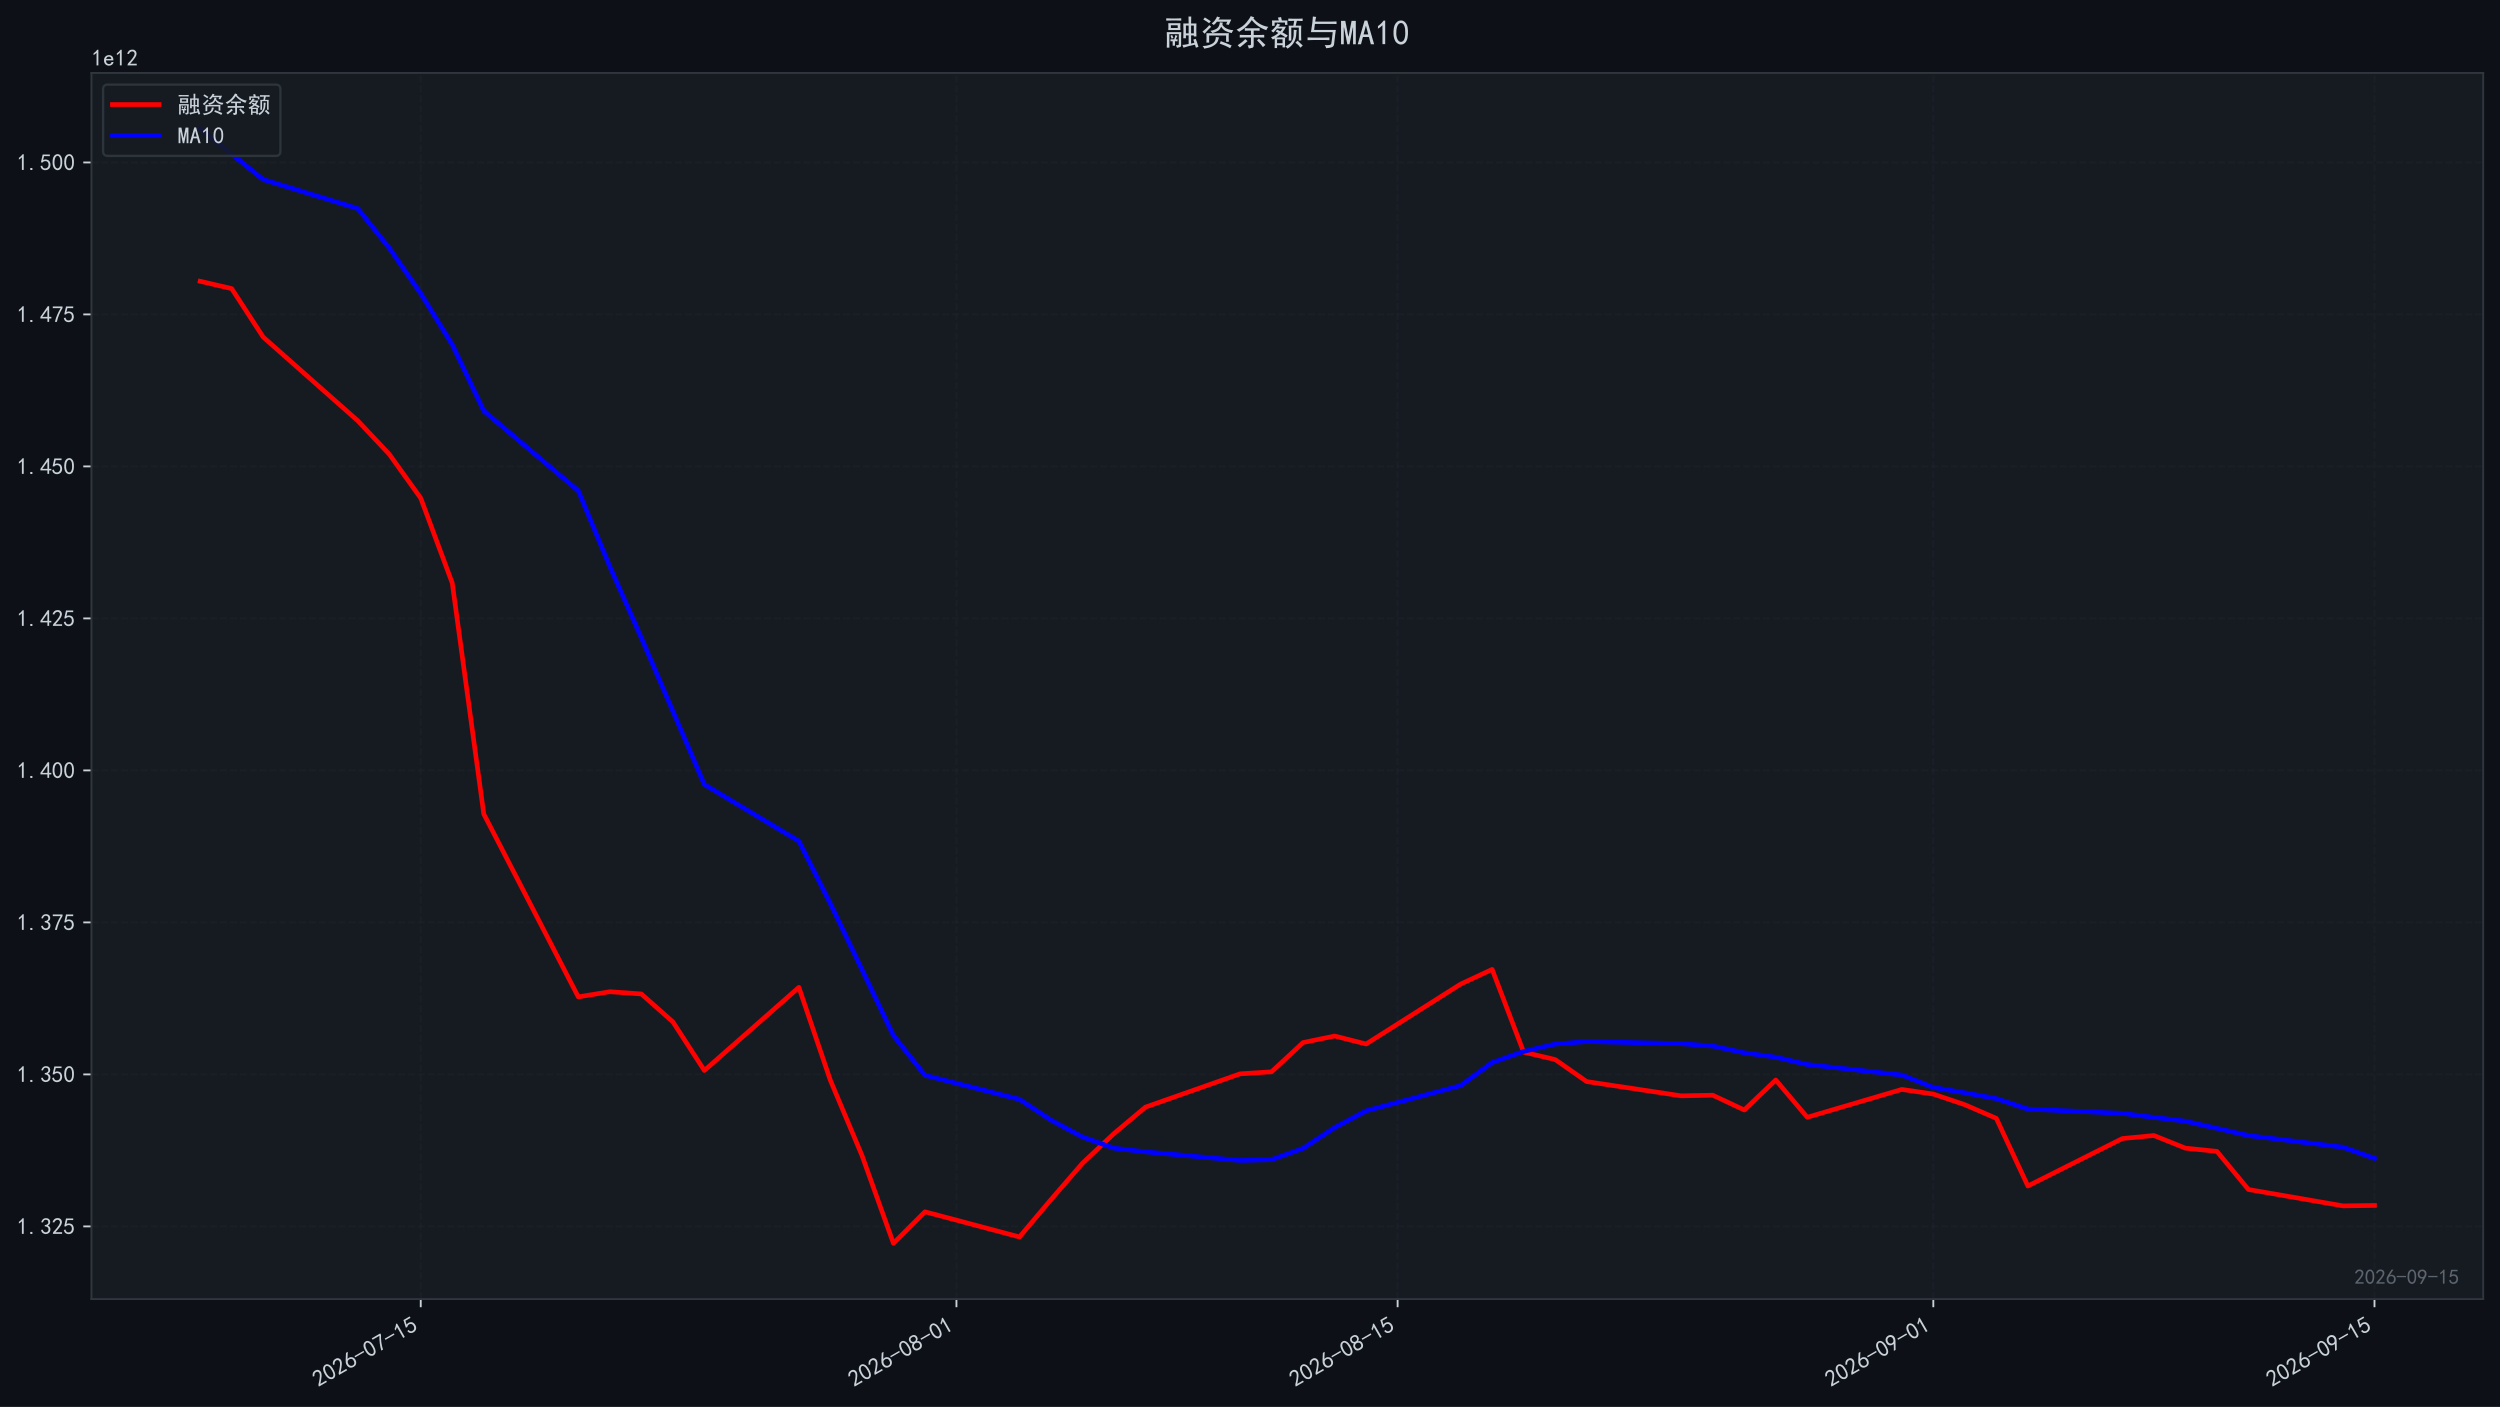
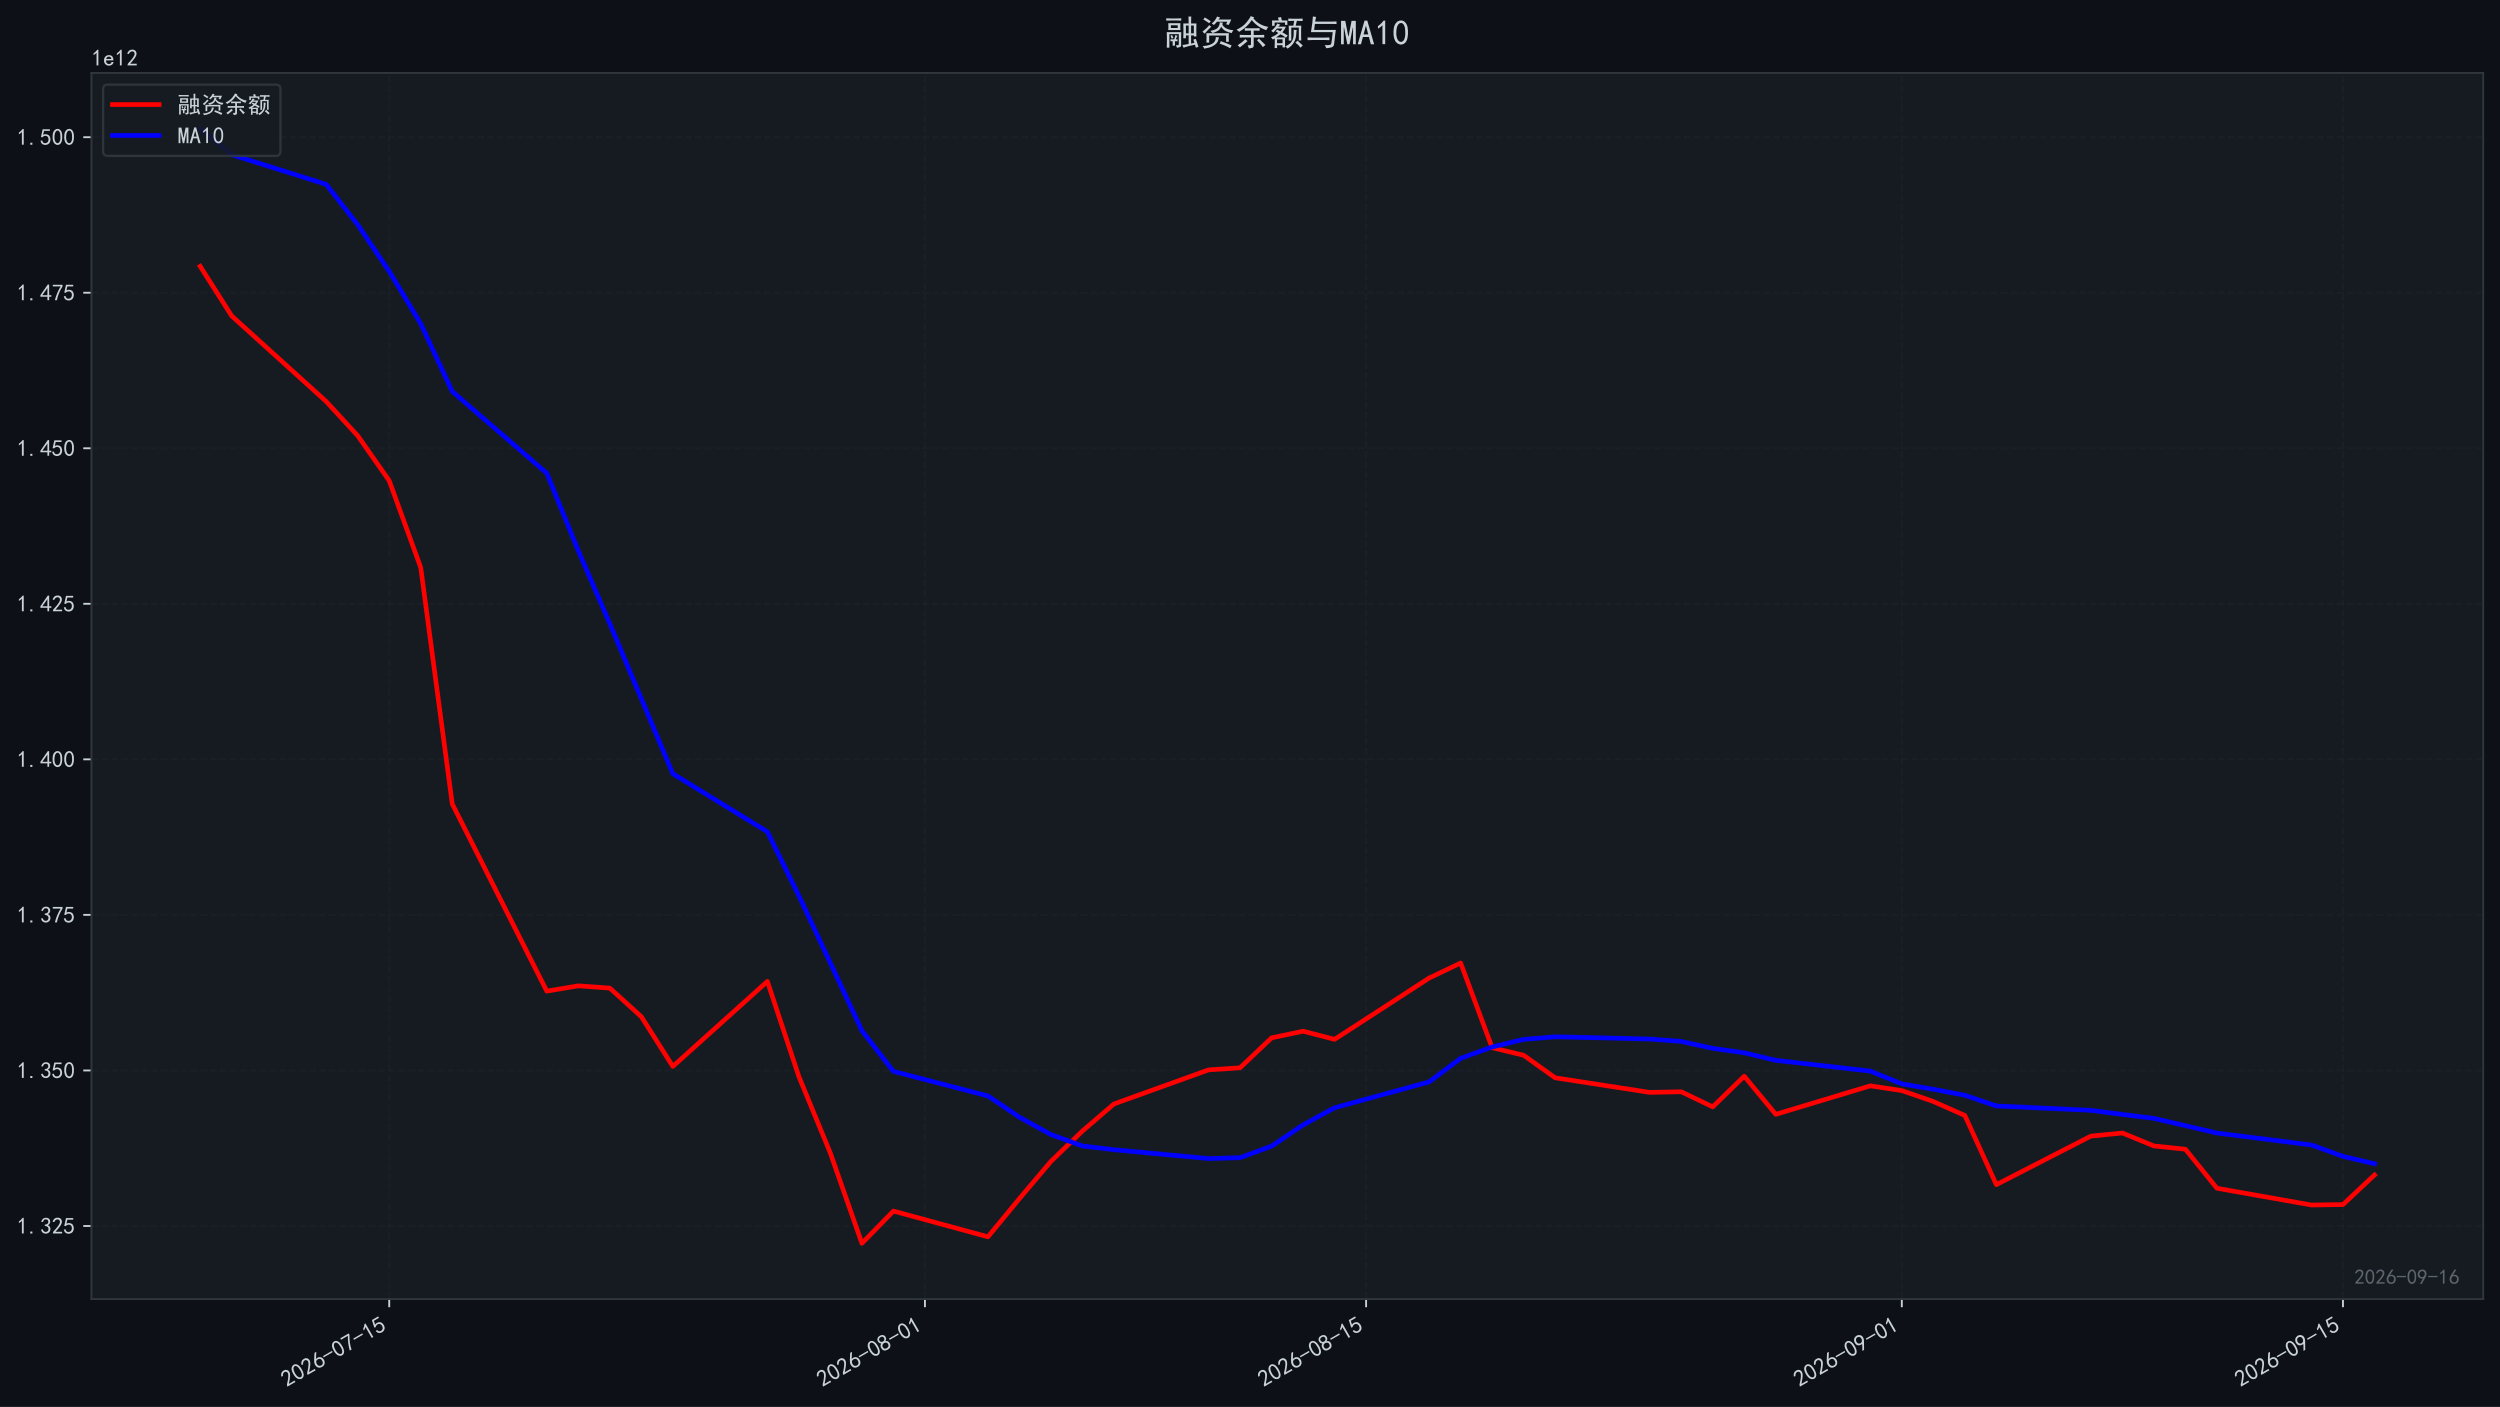
<svg xmlns="http://www.w3.org/2000/svg" xmlns:xlink="http://www.w3.org/1999/xlink" width="1071.68pt" height="603.107pt" viewBox="0 0 1071.68 603.107" version="1.1">
  <defs>
    <style type="text/css">*{stroke-linejoin: round; stroke-linecap: butt}</style>
  </defs>
  <g id="figure_1">
    <g id="patch_1">
      <path d="M 0 603.107  L 1071.68 603.107  L 1071.68 0  L 0 0  z " style="fill: #0d1117" />
    </g>
    <g id="axes_1">
      <g id="patch_2">
        <path d="M 39.2 556.87  L 1064.48 556.87  L 1064.48 31.27  L 39.2 31.27  z " style="fill: #161b22" />
      </g>
      <g id="matplotlib.axis_1">
        <g id="xtick_1">
          <g id="line2d_1">
-             <path d="M 180.362 556.87  L 180.362 31.27  " clip-path="url(#p874758b192)" style="fill: none; stroke-dasharray: 2.96,1.28; stroke-dashoffset: 0; stroke: #21262d; stroke-opacity: 0.4; stroke-width: 0.8" />
+             <path d="M 166.853 556.87  L 166.853 31.27  " clip-path="url(#p485abdfd7e)" style="fill: none; stroke-dasharray: 2.96,1.28; stroke-dashoffset: 0; stroke: #21262d; stroke-opacity: 0.4; stroke-width: 0.8" />
          </g>
          <g id="line2d_2">
            <defs>
-               <path id="m883f51d484" d="M 0 0  L 0 3.5  " style="stroke: #c9d1d9; stroke-width: 0.8" />
+               <path id="mac57d70d6b" d="M 0 0  L 0 3.5  " style="stroke: #c9d1d9; stroke-width: 0.8" />
            </defs>
            <g>
-               <use xlink:href="#m883f51d484" x="180.362" y="556.87" style="fill: #c9d1d9; stroke: #c9d1d9; stroke-width: 0.8" />
+               <use xlink:href="#mac57d70d6b" x="166.853" y="556.87" style="fill: #c9d1d9; stroke: #c9d1d9; stroke-width: 0.8" />
            </g>
          </g>
          <g id="text_1">
-             <g style="fill: #c9d1d9" transform="translate(136.4355 594.8242) rotate(-30) scale(0.1 -0.1)">
+             <g style="fill: #c9d1d9" transform="translate(122.9272 594.8242) rotate(-30) scale(0.1 -0.1)">
              <defs>
                <path id="SimHei-32" d="M 300 250  Q 325 625 650 925  Q 975 1225 1475 1862  Q 1975 2500 2125 2850  Q 2275 3200 2237 3450  Q 2200 3700 2000 3862  Q 1800 4025 1537 4000  Q 1275 3975 1037 3800  Q 800 3625 675 3275  L 200 3350  Q 400 3925 712 4187  Q 1025 4450 1450 4475  Q 1700 4500 1900 4462  Q 2100 4425 2312 4287  Q 2525 4150 2662 3875  Q 2800 3600 2762 3212  Q 2725 2825 2375 2287  Q 2025 1750 1025 600  L 2825 600  L 2825 150  L 300 150  L 300 250  z " transform="scale(0.015625)" />
                <path id="SimHei-30" d="M 225 2537  Q 250 3200 412 3587  Q 575 3975 875 4225  Q 1175 4475 1612 4475  Q 2050 4475 2375 4112  Q 2700 3750 2800 3200  Q 2900 2650 2862 1937  Q 2825 1225 2612 775  Q 2400 325 1975 150  Q 1550 -25 1125 187  Q 700 400 525 750  Q 350 1100 275 1487  Q 200 1875 225 2537  z M 750 2687  Q 675 2000 800 1462  Q 925 925 1212 700  Q 1500 475 1800 612  Q 2100 750 2237 1162  Q 2375 1575 2375 2062  Q 2375 2550 2337 2950  Q 2300 3350 2112 3675  Q 1925 4000 1612 4012  Q 1300 4025 1062 3700  Q 825 3375 750 2687  z " transform="scale(0.015625)" />
                <path id="SimHei-36" d="M 250 1612  Q 275 1975 387 2225  Q 500 2475 725 2850  L 1750 4450  L 2325 4450  L 1275 2800  Q 1950 2975 2350 2750  Q 2750 2525 2887 2237  Q 3025 1950 3037 1612  Q 3050 1275 2937 950  Q 2825 625 2537 362  Q 2250 100 1737 75  Q 1225 50 862 262  Q 500 475 362 862  Q 225 1250 250 1612  z M 1025 787  Q 1250 550 1625 525  Q 2000 500 2250 775  Q 2500 1050 2500 1575  Q 2500 2100 2187 2300  Q 1875 2500 1487 2450  Q 1100 2400 925 2075  Q 750 1750 775 1387  Q 800 1025 1025 787  z " transform="scale(0.015625)" />
                <path id="SimHei-2d" d="M 2975 2125  L 125 2125  L 125 2525  L 2975 2525  L 2975 2125  z " transform="scale(0.015625)" />
                <path id="SimHei-37" d="M 850 150  Q 1300 2050 2425 3925  L 275 3925  L 275 4375  L 2950 4375  L 2950 3950  Q 1775 2050 1400 150  L 850 150  z " transform="scale(0.015625)" />
                <path id="SimHei-31" d="M 1400 3600  Q 1075 3275 575 2975  L 575 3450  Q 1200 3875 1600 4450  L 1900 4450  L 1900 150  L 1400 150  L 1400 3600  z " transform="scale(0.015625)" />
                <path id="SimHei-35" d="M 550 1325  Q 725 650 1150 575  Q 1575 500 1837 662  Q 2100 825 2212 1087  Q 2325 1350 2312 1675  Q 2300 2000 2137 2225  Q 1975 2450 1725 2525  Q 1475 2600 1162 2525  Q 850 2450 650 2175  L 225 2225  Q 275 2375 700 4375  L 2675 4375  L 2675 3925  L 1075 3925  Q 950 3250 825 2850  Q 1200 3025 1525 3012  Q 1850 3000 2150 2862  Q 2450 2725 2587 2487  Q 2725 2250 2787 2012  Q 2850 1775 2837 1500  Q 2825 1225 2725 937  Q 2625 650 2425 462  Q 2225 275 1937 162  Q 1650 50 1275 75  Q 900 100 562 350  Q 225 600 100 1200  L 550 1325  z " transform="scale(0.015625)" />
              </defs>
              <use xlink:href="#SimHei-32" />
              <use xlink:href="#SimHei-30" transform="translate(50 0)" />
              <use xlink:href="#SimHei-32" transform="translate(100 0)" />
              <use xlink:href="#SimHei-36" transform="translate(150 0)" />
              <use xlink:href="#SimHei-2d" transform="translate(200 0)" />
              <use xlink:href="#SimHei-30" transform="translate(250 0)" />
              <use xlink:href="#SimHei-37" transform="translate(300 0)" />
              <use xlink:href="#SimHei-2d" transform="translate(350 0)" />
              <use xlink:href="#SimHei-31" transform="translate(400 0)" />
              <use xlink:href="#SimHei-35" transform="translate(450 0)" />
            </g>
          </g>
        </g>
        <g id="xtick_2">
          <g id="line2d_3">
-             <path d="M 410.003 556.87  L 410.003 31.27  " clip-path="url(#p874758b192)" style="fill: none; stroke-dasharray: 2.96,1.28; stroke-dashoffset: 0; stroke: #21262d; stroke-opacity: 0.4; stroke-width: 0.8" />
+             <path d="M 396.495 556.87  L 396.495 31.27  " clip-path="url(#p485abdfd7e)" style="fill: none; stroke-dasharray: 2.96,1.28; stroke-dashoffset: 0; stroke: #21262d; stroke-opacity: 0.4; stroke-width: 0.8" />
          </g>
          <g id="line2d_4">
            <g>
-               <use xlink:href="#m883f51d484" x="410.003" y="556.87" style="fill: #c9d1d9; stroke: #c9d1d9; stroke-width: 0.8" />
+               <use xlink:href="#mac57d70d6b" x="396.495" y="556.87" style="fill: #c9d1d9; stroke: #c9d1d9; stroke-width: 0.8" />
            </g>
          </g>
          <g id="text_2">
-             <g style="fill: #c9d1d9" transform="translate(366.0766 594.8242) rotate(-30) scale(0.1 -0.1)">
+             <g style="fill: #c9d1d9" transform="translate(352.5683 594.8242) rotate(-30) scale(0.1 -0.1)">
              <defs>
                <path id="SimHei-38" d="M 175 1375  Q 175 1675 325 1962  Q 475 2250 825 2425  Q 525 2600 425 2812  Q 325 3025 312 3300  Q 300 3575 387 3775  Q 475 3975 650 4150  Q 825 4325 1037 4387  Q 1250 4450 1500 4450  Q 1750 4450 1950 4400  Q 2150 4350 2375 4187  Q 2600 4025 2700 3725  Q 2800 3425 2687 3025  Q 2575 2625 2100 2400  Q 2525 2275 2700 2012  Q 2875 1750 2875 1375  Q 2875 1000 2762 775  Q 2650 550 2512 400  Q 2375 250 2137 162  Q 1900 75 1537 75  Q 1175 75 912 162  Q 650 250 475 425  Q 300 600 237 837  Q 175 1075 175 1375  z M 687 1400  Q 675 1100 787 875  Q 900 650 1200 587  Q 1500 525 1825 600  Q 2150 675 2275 950  Q 2400 1225 2362 1500  Q 2325 1775 2050 1962  Q 1775 2150 1450 2125  Q 1125 2100 912 1900  Q 700 1700 687 1400  z M 775 3350  Q 775 3100 950 2875  Q 1125 2650 1500 2650  Q 1875 2650 2062 2875  Q 2250 3100 2237 3412  Q 2225 3725 2012 3875  Q 1800 4025 1437 4000  Q 1075 3975 925 3787  Q 775 3600 775 3350  z " transform="scale(0.015625)" />
              </defs>
              <use xlink:href="#SimHei-32" />
              <use xlink:href="#SimHei-30" transform="translate(50 0)" />
              <use xlink:href="#SimHei-32" transform="translate(100 0)" />
              <use xlink:href="#SimHei-36" transform="translate(150 0)" />
              <use xlink:href="#SimHei-2d" transform="translate(200 0)" />
              <use xlink:href="#SimHei-30" transform="translate(250 0)" />
              <use xlink:href="#SimHei-38" transform="translate(300 0)" />
              <use xlink:href="#SimHei-2d" transform="translate(350 0)" />
              <use xlink:href="#SimHei-30" transform="translate(400 0)" />
              <use xlink:href="#SimHei-31" transform="translate(450 0)" />
            </g>
          </g>
        </g>
        <g id="xtick_3">
          <g id="line2d_5">
-             <path d="M 599.119 556.87  L 599.119 31.27  " clip-path="url(#p874758b192)" style="fill: none; stroke-dasharray: 2.96,1.28; stroke-dashoffset: 0; stroke: #21262d; stroke-opacity: 0.4; stroke-width: 0.8" />
+             <path d="M 585.611 556.87  L 585.611 31.27  " clip-path="url(#p485abdfd7e)" style="fill: none; stroke-dasharray: 2.96,1.28; stroke-dashoffset: 0; stroke: #21262d; stroke-opacity: 0.4; stroke-width: 0.8" />
          </g>
          <g id="line2d_6">
            <g>
-               <use xlink:href="#m883f51d484" x="599.119" y="556.87" style="fill: #c9d1d9; stroke: #c9d1d9; stroke-width: 0.8" />
+               <use xlink:href="#mac57d70d6b" x="585.611" y="556.87" style="fill: #c9d1d9; stroke: #c9d1d9; stroke-width: 0.8" />
            </g>
          </g>
          <g id="text_3">
-             <g style="fill: #c9d1d9" transform="translate(555.1928 594.8242) rotate(-30) scale(0.1 -0.1)">
+             <g style="fill: #c9d1d9" transform="translate(541.6845 594.8242) rotate(-30) scale(0.1 -0.1)">
              <use xlink:href="#SimHei-32" />
              <use xlink:href="#SimHei-30" transform="translate(50 0)" />
              <use xlink:href="#SimHei-32" transform="translate(100 0)" />
              <use xlink:href="#SimHei-36" transform="translate(150 0)" />
              <use xlink:href="#SimHei-2d" transform="translate(200 0)" />
              <use xlink:href="#SimHei-30" transform="translate(250 0)" />
              <use xlink:href="#SimHei-38" transform="translate(300 0)" />
              <use xlink:href="#SimHei-2d" transform="translate(350 0)" />
              <use xlink:href="#SimHei-31" transform="translate(400 0)" />
              <use xlink:href="#SimHei-35" transform="translate(450 0)" />
            </g>
          </g>
        </g>
        <g id="xtick_4">
          <g id="line2d_7">
-             <path d="M 828.76 556.87  L 828.76 31.27  " clip-path="url(#p874758b192)" style="fill: none; stroke-dasharray: 2.96,1.28; stroke-dashoffset: 0; stroke: #21262d; stroke-opacity: 0.4; stroke-width: 0.8" />
+             <path d="M 815.252 556.87  L 815.252 31.27  " clip-path="url(#p485abdfd7e)" style="fill: none; stroke-dasharray: 2.96,1.28; stroke-dashoffset: 0; stroke: #21262d; stroke-opacity: 0.4; stroke-width: 0.8" />
          </g>
          <g id="line2d_8">
            <g>
-               <use xlink:href="#m883f51d484" x="828.76" y="556.87" style="fill: #c9d1d9; stroke: #c9d1d9; stroke-width: 0.8" />
+               <use xlink:href="#mac57d70d6b" x="815.252" y="556.87" style="fill: #c9d1d9; stroke: #c9d1d9; stroke-width: 0.8" />
            </g>
          </g>
          <g id="text_4">
-             <g style="fill: #c9d1d9" transform="translate(784.8339 594.8242) rotate(-30) scale(0.1 -0.1)">
+             <g style="fill: #c9d1d9" transform="translate(771.3256 594.8242) rotate(-30) scale(0.1 -0.1)">
              <defs>
                <path id="SimHei-39" d="M 800 75  Q 1350 1000 1700 1750  Q 1075 1650 662 1912  Q 250 2175 162 2625  Q 75 3075 175 3437  Q 275 3800 487 4037  Q 700 4275 1000 4375  Q 1300 4475 1537 4475  Q 1775 4475 2025 4375  Q 2275 4275 2475 4075  Q 2675 3875 2750 3662  Q 2825 3450 2825 3112  Q 2825 2775 2575 2250  Q 2325 1725 1350 75  L 800 75  z M 662 2875  Q 700 2550 937 2337  Q 1175 2125 1450 2150  Q 1725 2175 1887 2300  Q 2050 2425 2200 2725  Q 2300 3100 2250 3362  Q 2200 3625 1987 3800  Q 1775 3975 1525 3975  Q 1375 4000 1137 3900  Q 900 3800 762 3500  Q 625 3200 662 2875  z " transform="scale(0.015625)" />
              </defs>
              <use xlink:href="#SimHei-32" />
              <use xlink:href="#SimHei-30" transform="translate(50 0)" />
              <use xlink:href="#SimHei-32" transform="translate(100 0)" />
              <use xlink:href="#SimHei-36" transform="translate(150 0)" />
              <use xlink:href="#SimHei-2d" transform="translate(200 0)" />
              <use xlink:href="#SimHei-30" transform="translate(250 0)" />
              <use xlink:href="#SimHei-39" transform="translate(300 0)" />
              <use xlink:href="#SimHei-2d" transform="translate(350 0)" />
              <use xlink:href="#SimHei-30" transform="translate(400 0)" />
              <use xlink:href="#SimHei-31" transform="translate(450 0)" />
            </g>
          </g>
        </g>
        <g id="xtick_5">
          <g id="line2d_9">
-             <path d="M 1017.876 556.87  L 1017.876 31.27  " clip-path="url(#p874758b192)" style="fill: none; stroke-dasharray: 2.96,1.28; stroke-dashoffset: 0; stroke: #21262d; stroke-opacity: 0.4; stroke-width: 0.8" />
+             <path d="M 1004.368 556.87  L 1004.368 31.27  " clip-path="url(#p485abdfd7e)" style="fill: none; stroke-dasharray: 2.96,1.28; stroke-dashoffset: 0; stroke: #21262d; stroke-opacity: 0.4; stroke-width: 0.8" />
          </g>
          <g id="line2d_10">
            <g>
-               <use xlink:href="#m883f51d484" x="1017.876" y="556.87" style="fill: #c9d1d9; stroke: #c9d1d9; stroke-width: 0.8" />
+               <use xlink:href="#mac57d70d6b" x="1004.368" y="556.87" style="fill: #c9d1d9; stroke: #c9d1d9; stroke-width: 0.8" />
            </g>
          </g>
          <g id="text_5">
-             <g style="fill: #c9d1d9" transform="translate(973.9501 594.8242) rotate(-30) scale(0.1 -0.1)">
+             <g style="fill: #c9d1d9" transform="translate(960.4418 594.8242) rotate(-30) scale(0.1 -0.1)">
              <use xlink:href="#SimHei-32" />
              <use xlink:href="#SimHei-30" transform="translate(50 0)" />
              <use xlink:href="#SimHei-32" transform="translate(100 0)" />
              <use xlink:href="#SimHei-36" transform="translate(150 0)" />
              <use xlink:href="#SimHei-2d" transform="translate(200 0)" />
              <use xlink:href="#SimHei-30" transform="translate(250 0)" />
              <use xlink:href="#SimHei-39" transform="translate(300 0)" />
              <use xlink:href="#SimHei-2d" transform="translate(350 0)" />
              <use xlink:href="#SimHei-31" transform="translate(400 0)" />
              <use xlink:href="#SimHei-35" transform="translate(450 0)" />
            </g>
          </g>
        </g>
      </g>
      <g id="matplotlib.axis_2">
        <g id="ytick_1">
          <g id="line2d_11">
-             <path d="M 39.2 525.714  L 1064.48 525.714  " clip-path="url(#p874758b192)" style="fill: none; stroke-dasharray: 2.96,1.28; stroke-dashoffset: 0; stroke: #21262d; stroke-opacity: 0.4; stroke-width: 0.8" />
+             <path d="M 39.2 525.544  L 1064.48 525.544  " clip-path="url(#p485abdfd7e)" style="fill: none; stroke-dasharray: 2.96,1.28; stroke-dashoffset: 0; stroke: #21262d; stroke-opacity: 0.4; stroke-width: 0.8" />
          </g>
          <g id="line2d_12">
            <defs>
-               <path id="mf0dd17c891" d="M 0 0  L -3.5 0  " style="stroke: #c9d1d9; stroke-width: 0.8" />
+               <path id="mcf4b2da530" d="M 0 0  L -3.5 0  " style="stroke: #c9d1d9; stroke-width: 0.8" />
            </defs>
            <g>
-               <use xlink:href="#mf0dd17c891" x="39.2" y="525.714" style="fill: #c9d1d9; stroke: #c9d1d9; stroke-width: 0.8" />
+               <use xlink:href="#mcf4b2da530" x="39.2" y="525.544" style="fill: #c9d1d9; stroke: #c9d1d9; stroke-width: 0.8" />
            </g>
          </g>
          <g id="text_6">
-             <g style="fill: #c9d1d9" transform="translate(7.2 529.1513) scale(0.1 -0.1)">
+             <g style="fill: #c9d1d9" transform="translate(7.2 528.9815) scale(0.1 -0.1)">
              <defs>
                <path id="SimHei-2e" d="M 1075 125  L 500 125  L 500 675  L 1075 675  L 1075 125  z " transform="scale(0.015625)" />
                <path id="SimHei-33" d="M 250 1225  L 700 1300  Q 800 975 1025 762  Q 1250 550 1587 562  Q 1925 575 2125 837  Q 2325 1100 2300 1437  Q 2275 1775 2037 1962  Q 1800 2150 1275 2225  L 1275 2550  Q 1800 2600 2037 2825  Q 2275 3050 2250 3412  Q 2225 3775 1925 3937  Q 1625 4100 1287 3975  Q 950 3850 750 3275  L 300 3350  Q 450 3800 712 4100  Q 975 4400 1425 4450  Q 1875 4500 2212 4337  Q 2550 4175 2687 3837  Q 2825 3500 2725 3100  Q 2625 2700 2150 2400  Q 2500 2250 2687 1950  Q 2875 1650 2812 1162  Q 2750 675 2375 375  Q 2000 75 1525 87  Q 1050 100 700 387  Q 350 675 250 1225  z " transform="scale(0.015625)" />
              </defs>
              <use xlink:href="#SimHei-31" />
              <use xlink:href="#SimHei-2e" transform="translate(50 0)" />
              <use xlink:href="#SimHei-33" transform="translate(100 0)" />
              <use xlink:href="#SimHei-32" transform="translate(150 0)" />
              <use xlink:href="#SimHei-35" transform="translate(200 0)" />
            </g>
          </g>
        </g>
        <g id="ytick_2">
          <g id="line2d_13">
-             <path d="M 39.2 460.559  L 1064.48 460.559  " clip-path="url(#p874758b192)" style="fill: none; stroke-dasharray: 2.96,1.28; stroke-dashoffset: 0; stroke: #21262d; stroke-opacity: 0.4; stroke-width: 0.8" />
+             <path d="M 39.2 458.867  L 1064.48 458.867  " clip-path="url(#p485abdfd7e)" style="fill: none; stroke-dasharray: 2.96,1.28; stroke-dashoffset: 0; stroke: #21262d; stroke-opacity: 0.4; stroke-width: 0.8" />
          </g>
          <g id="line2d_14">
            <g>
-               <use xlink:href="#mf0dd17c891" x="39.2" y="460.559" style="fill: #c9d1d9; stroke: #c9d1d9; stroke-width: 0.8" />
+               <use xlink:href="#mcf4b2da530" x="39.2" y="458.867" style="fill: #c9d1d9; stroke: #c9d1d9; stroke-width: 0.8" />
            </g>
          </g>
          <g id="text_7">
-             <g style="fill: #c9d1d9" transform="translate(7.2 463.9965) scale(0.1 -0.1)">
+             <g style="fill: #c9d1d9" transform="translate(7.2 462.304) scale(0.1 -0.1)">
              <use xlink:href="#SimHei-31" />
              <use xlink:href="#SimHei-2e" transform="translate(50 0)" />
              <use xlink:href="#SimHei-33" transform="translate(100 0)" />
              <use xlink:href="#SimHei-35" transform="translate(150 0)" />
              <use xlink:href="#SimHei-30" transform="translate(200 0)" />
            </g>
          </g>
        </g>
        <g id="ytick_3">
          <g id="line2d_15">
-             <path d="M 39.2 395.404  L 1064.48 395.404  " clip-path="url(#p874758b192)" style="fill: none; stroke-dasharray: 2.96,1.28; stroke-dashoffset: 0; stroke: #21262d; stroke-opacity: 0.4; stroke-width: 0.8" />
+             <path d="M 39.2 392.189  L 1064.48 392.189  " clip-path="url(#p485abdfd7e)" style="fill: none; stroke-dasharray: 2.96,1.28; stroke-dashoffset: 0; stroke: #21262d; stroke-opacity: 0.4; stroke-width: 0.8" />
          </g>
          <g id="line2d_16">
            <g>
-               <use xlink:href="#mf0dd17c891" x="39.2" y="395.404" style="fill: #c9d1d9; stroke: #c9d1d9; stroke-width: 0.8" />
+               <use xlink:href="#mcf4b2da530" x="39.2" y="392.189" style="fill: #c9d1d9; stroke: #c9d1d9; stroke-width: 0.8" />
            </g>
          </g>
          <g id="text_8">
-             <g style="fill: #c9d1d9" transform="translate(7.2 398.8417) scale(0.1 -0.1)">
+             <g style="fill: #c9d1d9" transform="translate(7.2 395.6266) scale(0.1 -0.1)">
              <use xlink:href="#SimHei-31" />
              <use xlink:href="#SimHei-2e" transform="translate(50 0)" />
              <use xlink:href="#SimHei-33" transform="translate(100 0)" />
              <use xlink:href="#SimHei-37" transform="translate(150 0)" />
              <use xlink:href="#SimHei-35" transform="translate(200 0)" />
            </g>
          </g>
        </g>
        <g id="ytick_4">
          <g id="line2d_17">
-             <path d="M 39.2 330.249  L 1064.48 330.249  " clip-path="url(#p874758b192)" style="fill: none; stroke-dasharray: 2.96,1.28; stroke-dashoffset: 0; stroke: #21262d; stroke-opacity: 0.4; stroke-width: 0.8" />
+             <path d="M 39.2 325.512  L 1064.48 325.512  " clip-path="url(#p485abdfd7e)" style="fill: none; stroke-dasharray: 2.96,1.28; stroke-dashoffset: 0; stroke: #21262d; stroke-opacity: 0.4; stroke-width: 0.8" />
          </g>
          <g id="line2d_18">
            <g>
-               <use xlink:href="#mf0dd17c891" x="39.2" y="330.249" style="fill: #c9d1d9; stroke: #c9d1d9; stroke-width: 0.8" />
+               <use xlink:href="#mcf4b2da530" x="39.2" y="325.512" style="fill: #c9d1d9; stroke: #c9d1d9; stroke-width: 0.8" />
            </g>
          </g>
          <g id="text_9">
-             <g style="fill: #c9d1d9" transform="translate(7.2 333.6869) scale(0.1 -0.1)">
+             <g style="fill: #c9d1d9" transform="translate(7.2 328.9492) scale(0.1 -0.1)">
              <defs>
                <path id="SimHei-34" d="M 2000 1100  L 75 1100  L 75 1525  L 2100 4450  L 2475 4450  L 2475 1525  L 3075 1525  L 3075 1100  L 2475 1100  L 2475 150  L 2000 150  L 2000 1100  z M 2000 1525  L 2000 3500  L 600 1525  L 2000 1525  z " transform="scale(0.015625)" />
              </defs>
              <use xlink:href="#SimHei-31" />
              <use xlink:href="#SimHei-2e" transform="translate(50 0)" />
              <use xlink:href="#SimHei-34" transform="translate(100 0)" />
              <use xlink:href="#SimHei-30" transform="translate(150 0)" />
              <use xlink:href="#SimHei-30" transform="translate(200 0)" />
            </g>
          </g>
        </g>
        <g id="ytick_5">
          <g id="line2d_19">
-             <path d="M 39.2 265.095  L 1064.48 265.095  " clip-path="url(#p874758b192)" style="fill: none; stroke-dasharray: 2.96,1.28; stroke-dashoffset: 0; stroke: #21262d; stroke-opacity: 0.4; stroke-width: 0.8" />
+             <path d="M 39.2 258.834  L 1064.48 258.834  " clip-path="url(#p485abdfd7e)" style="fill: none; stroke-dasharray: 2.96,1.28; stroke-dashoffset: 0; stroke: #21262d; stroke-opacity: 0.4; stroke-width: 0.8" />
          </g>
          <g id="line2d_20">
            <g>
-               <use xlink:href="#mf0dd17c891" x="39.2" y="265.095" style="fill: #c9d1d9; stroke: #c9d1d9; stroke-width: 0.8" />
+               <use xlink:href="#mcf4b2da530" x="39.2" y="258.834" style="fill: #c9d1d9; stroke: #c9d1d9; stroke-width: 0.8" />
            </g>
          </g>
          <g id="text_10">
-             <g style="fill: #c9d1d9" transform="translate(7.2 268.5321) scale(0.1 -0.1)">
+             <g style="fill: #c9d1d9" transform="translate(7.2 262.2718) scale(0.1 -0.1)">
              <use xlink:href="#SimHei-31" />
              <use xlink:href="#SimHei-2e" transform="translate(50 0)" />
              <use xlink:href="#SimHei-34" transform="translate(100 0)" />
              <use xlink:href="#SimHei-32" transform="translate(150 0)" />
              <use xlink:href="#SimHei-35" transform="translate(200 0)" />
            </g>
          </g>
        </g>
        <g id="ytick_6">
          <g id="line2d_21">
-             <path d="M 39.2 199.94  L 1064.48 199.94  " clip-path="url(#p874758b192)" style="fill: none; stroke-dasharray: 2.96,1.28; stroke-dashoffset: 0; stroke: #21262d; stroke-opacity: 0.4; stroke-width: 0.8" />
+             <path d="M 39.2 192.157  L 1064.48 192.157  " clip-path="url(#p485abdfd7e)" style="fill: none; stroke-dasharray: 2.96,1.28; stroke-dashoffset: 0; stroke: #21262d; stroke-opacity: 0.4; stroke-width: 0.8" />
          </g>
          <g id="line2d_22">
            <g>
-               <use xlink:href="#mf0dd17c891" x="39.2" y="199.94" style="fill: #c9d1d9; stroke: #c9d1d9; stroke-width: 0.8" />
+               <use xlink:href="#mcf4b2da530" x="39.2" y="192.157" style="fill: #c9d1d9; stroke: #c9d1d9; stroke-width: 0.8" />
            </g>
          </g>
          <g id="text_11">
-             <g style="fill: #c9d1d9" transform="translate(7.2 203.3773) scale(0.1 -0.1)">
+             <g style="fill: #c9d1d9" transform="translate(7.2 195.5943) scale(0.1 -0.1)">
              <use xlink:href="#SimHei-31" />
              <use xlink:href="#SimHei-2e" transform="translate(50 0)" />
              <use xlink:href="#SimHei-34" transform="translate(100 0)" />
              <use xlink:href="#SimHei-35" transform="translate(150 0)" />
              <use xlink:href="#SimHei-30" transform="translate(200 0)" />
            </g>
          </g>
        </g>
        <g id="ytick_7">
          <g id="line2d_23">
-             <path d="M 39.2 134.785  L 1064.48 134.785  " clip-path="url(#p874758b192)" style="fill: none; stroke-dasharray: 2.96,1.28; stroke-dashoffset: 0; stroke: #21262d; stroke-opacity: 0.4; stroke-width: 0.8" />
+             <path d="M 39.2 125.479  L 1064.48 125.479  " clip-path="url(#p485abdfd7e)" style="fill: none; stroke-dasharray: 2.96,1.28; stroke-dashoffset: 0; stroke: #21262d; stroke-opacity: 0.4; stroke-width: 0.8" />
          </g>
          <g id="line2d_24">
            <g>
-               <use xlink:href="#mf0dd17c891" x="39.2" y="134.785" style="fill: #c9d1d9; stroke: #c9d1d9; stroke-width: 0.8" />
+               <use xlink:href="#mcf4b2da530" x="39.2" y="125.479" style="fill: #c9d1d9; stroke: #c9d1d9; stroke-width: 0.8" />
            </g>
          </g>
          <g id="text_12">
-             <g style="fill: #c9d1d9" transform="translate(7.2 138.2226) scale(0.1 -0.1)">
+             <g style="fill: #c9d1d9" transform="translate(7.2 128.9169) scale(0.1 -0.1)">
              <use xlink:href="#SimHei-31" />
              <use xlink:href="#SimHei-2e" transform="translate(50 0)" />
              <use xlink:href="#SimHei-34" transform="translate(100 0)" />
              <use xlink:href="#SimHei-37" transform="translate(150 0)" />
              <use xlink:href="#SimHei-35" transform="translate(200 0)" />
            </g>
          </g>
        </g>
        <g id="ytick_8">
          <g id="line2d_25">
-             <path d="M 39.2 69.63  L 1064.48 69.63  " clip-path="url(#p874758b192)" style="fill: none; stroke-dasharray: 2.96,1.28; stroke-dashoffset: 0; stroke: #21262d; stroke-opacity: 0.4; stroke-width: 0.8" />
+             <path d="M 39.2 58.802  L 1064.48 58.802  " clip-path="url(#p485abdfd7e)" style="fill: none; stroke-dasharray: 2.96,1.28; stroke-dashoffset: 0; stroke: #21262d; stroke-opacity: 0.4; stroke-width: 0.8" />
          </g>
          <g id="line2d_26">
            <g>
-               <use xlink:href="#mf0dd17c891" x="39.2" y="69.63" style="fill: #c9d1d9; stroke: #c9d1d9; stroke-width: 0.8" />
+               <use xlink:href="#mcf4b2da530" x="39.2" y="58.802" style="fill: #c9d1d9; stroke: #c9d1d9; stroke-width: 0.8" />
            </g>
          </g>
          <g id="text_13">
-             <g style="fill: #c9d1d9" transform="translate(7.2 73.06778) scale(0.1 -0.1)">
+             <g style="fill: #c9d1d9" transform="translate(7.2 62.23947) scale(0.1 -0.1)">
              <use xlink:href="#SimHei-31" />
              <use xlink:href="#SimHei-2e" transform="translate(50 0)" />
              <use xlink:href="#SimHei-35" transform="translate(100 0)" />
              <use xlink:href="#SimHei-30" transform="translate(150 0)" />
              <use xlink:href="#SimHei-30" transform="translate(200 0)" />
            </g>
          </g>
        </g>
        <g id="text_14">
          <g style="fill: #c9d1d9" transform="translate(39.2 28.27031) scale(0.1 -0.1)">
            <defs>
              <path id="SimHei-65" d="M 2850 1075  Q 2800 625 2450 350  Q 2100 75 1625 75  Q 1025 75 637 462  Q 250 850 250 1525  Q 250 2200 637 2587  Q 1025 2975 1625 2975  Q 2150 2975 2487 2637  Q 2825 2300 2825 1525  L 800 1525  Q 800 975 1037 750  Q 1275 525 1625 525  Q 1900 525 2075 662  Q 2250 800 2300 1075  L 2850 1075  z M 2250 1925  Q 2200 2275 2025 2412  Q 1850 2550 1575 2550  Q 1325 2550 1125 2412  Q 925 2275 825 1925  L 2250 1925  z " transform="scale(0.015625)" />
            </defs>
            <use xlink:href="#SimHei-31" />
            <use xlink:href="#SimHei-65" transform="translate(50 0)" />
            <use xlink:href="#SimHei-31" transform="translate(100 0)" />
            <use xlink:href="#SimHei-32" transform="translate(150 0)" />
          </g>
        </g>
      </g>
      <g id="line2d_27">
-         <path d="M 85.804 120.584  L 99.312 123.717  L 112.82 144.502  L 153.345 180.349  L 166.853 194.69  L 180.362 213.537  L 193.87 249.923  L 207.378 348.929  L 247.903 427.338  L 261.412 425.122  L 274.92 426.078  L 288.428 438.034  L 301.936 458.88  L 342.461 423.252  L 355.97 463.135  L 369.478 495.233  L 382.986 532.979  L 396.495 519.463  L 437.019 530.254  L 450.528 514.229  L 464.036 498.638  L 477.544 485.899  L 491.053 474.587  L 531.578 460.329  L 545.086 459.455  L 558.594 446.911  L 572.102 444.119  L 585.611 447.534  L 626.136 421.857  L 639.644 415.559  L 653.152 451.031  L 666.661 454.212  L 680.169 463.644  L 720.694 469.757  L 734.202 469.489  L 747.71 475.814  L 761.219 462.97  L 774.727 478.949  L 815.252 467.011  L 828.76 469  L 842.268 473.566  L 855.777 479.418  L 869.285 508.401  L 909.81 488.063  L 923.318 486.762  L 936.827 492.19  L 950.335 493.562  L 963.843 509.908  L 1004.368 516.926  L 1017.876 516.744  " clip-path="url(#p874758b192)" style="fill: none; stroke: #ff0000; stroke-width: 2; stroke-linecap: square" />
+         <path d="M 85.804 114.153  L 99.312 135.424  L 139.837 172.108  L 153.345 186.785  L 166.853 206.071  L 180.362 243.308  L 193.87 344.628  L 234.395 424.869  L 247.903 422.601  L 261.412 423.579  L 274.92 435.815  L 288.428 457.148  L 328.953 420.688  L 342.461 461.503  L 355.97 494.351  L 369.478 532.979  L 382.986 519.148  L 423.511 530.19  L 437.019 513.791  L 450.528 497.836  L 464.036 484.799  L 477.544 473.222  L 518.069 458.631  L 531.578 457.736  L 545.086 444.9  L 558.594 442.042  L 572.102 445.537  L 612.627 419.26  L 626.136 412.815  L 639.644 449.116  L 653.152 452.371  L 666.661 462.023  L 707.185 468.28  L 720.694 468.005  L 734.202 474.479  L 747.71 461.334  L 761.219 477.686  L 801.744 465.469  L 815.252 467.505  L 828.76 472.177  L 842.268 478.167  L 855.777 507.826  L 896.302 487.013  L 909.81 485.682  L 923.318 491.237  L 936.827 492.64  L 950.335 509.369  L 990.86 516.551  L 1004.368 516.365  L 1017.876 503.681  " clip-path="url(#p485abdfd7e)" style="fill: none; stroke: #ff0000; stroke-width: 2; stroke-linecap: square" />
      </g>
      <g id="line2d_28">
-         <path d="M 85.804 55.161  L 99.312 66.073  L 112.82 76.965  L 153.345 89.397  L 166.853 106.31  L 180.362 125.832  L 193.87 147.761  L 207.378 176.151  L 247.903 210.388  L 261.412 242.869  L 274.92 273.418  L 288.428 304.85  L 301.936 336.288  L 342.461 360.578  L 355.97 387.423  L 369.478 415.592  L 382.986 443.898  L 396.495 460.951  L 437.019 471.243  L 450.528 480.154  L 464.036 487.41  L 477.544 492.196  L 491.053 493.767  L 531.578 497.475  L 545.086 497.107  L 558.594 492.274  L 572.102 483.388  L 585.611 476.195  L 626.136 465.356  L 639.644 455.489  L 653.152 450.728  L 666.661 447.559  L 680.169 446.465  L 720.694 447.408  L 734.202 448.411  L 747.71 451.302  L 761.219 453.187  L 774.727 456.328  L 815.252 460.844  L 828.76 466.188  L 842.268 468.441  L 855.777 470.962  L 869.285 475.437  L 909.81 477.268  L 923.318 478.995  L 936.827 480.633  L 950.335 483.692  L 963.843 486.788  L 1004.368 491.78  L 1017.876 496.554  " clip-path="url(#p874758b192)" style="fill: none; stroke: #0000ff; stroke-width: 2; stroke-linecap: square" />
+         <path d="M 85.804 55.161  L 99.312 66.308  L 139.837 79.031  L 153.345 96.339  L 166.853 116.317  L 180.362 138.758  L 193.87 167.812  L 234.395 202.849  L 247.903 236.089  L 261.412 267.353  L 274.92 299.519  L 288.428 331.691  L 328.953 356.549  L 342.461 384.021  L 355.97 412.849  L 369.478 441.816  L 382.986 459.268  L 423.511 469.8  L 437.019 478.919  L 450.528 486.345  L 464.036 491.243  L 477.544 492.851  L 518.069 496.645  L 531.578 496.268  L 545.086 491.323  L 558.594 482.229  L 572.102 474.868  L 612.627 463.775  L 626.136 453.678  L 639.644 448.806  L 653.152 445.563  L 666.661 444.443  L 707.185 445.408  L 720.694 446.435  L 734.202 449.393  L 747.71 451.322  L 761.219 454.537  L 801.744 459.158  L 815.252 464.627  L 828.76 466.933  L 842.268 469.512  L 855.777 474.093  L 896.302 475.966  L 909.81 477.734  L 923.318 479.41  L 936.827 482.54  L 950.335 485.709  L 990.86 490.817  L 1004.368 495.703  L 1017.876 498.853  " clip-path="url(#p485abdfd7e)" style="fill: none; stroke: #0000ff; stroke-width: 2; stroke-linecap: square" />
      </g>
      <g id="patch_3">
        <path d="M 39.2 556.87  L 39.2 31.27  " style="fill: none; stroke: #30363d; stroke-width: 0.8; stroke-linejoin: miter; stroke-linecap: square" />
      </g>
      <g id="patch_4">
        <path d="M 1064.48 556.87  L 1064.48 31.27  " style="fill: none; stroke: #30363d; stroke-width: 0.8; stroke-linejoin: miter; stroke-linecap: square" />
      </g>
      <g id="patch_5">
        <path d="M 39.2 556.87  L 1064.48 556.87  " style="fill: none; stroke: #30363d; stroke-width: 0.8; stroke-linejoin: miter; stroke-linecap: square" />
      </g>
      <g id="patch_6">
        <path d="M 39.2 31.27  L 1064.48 31.27  " style="fill: none; stroke: #30363d; stroke-width: 0.8; stroke-linejoin: miter; stroke-linecap: square" />
      </g>
      <g id="text_15">
        <g style="fill: #8b949e; opacity: 0.6" transform="translate(1009.227 550.4893) scale(0.09 -0.09)">
          <use xlink:href="#SimHei-32" />
          <use xlink:href="#SimHei-30" transform="translate(50 0)" />
          <use xlink:href="#SimHei-32" transform="translate(100 0)" />
          <use xlink:href="#SimHei-36" transform="translate(150 0)" />
          <use xlink:href="#SimHei-2d" transform="translate(200 0)" />
          <use xlink:href="#SimHei-30" transform="translate(250 0)" />
          <use xlink:href="#SimHei-39" transform="translate(300 0)" />
          <use xlink:href="#SimHei-2d" transform="translate(350 0)" />
          <use xlink:href="#SimHei-31" transform="translate(400 0)" />
-           <use xlink:href="#SimHei-35" transform="translate(450 0)" />
+           <use xlink:href="#SimHei-36" transform="translate(450 0)" />
        </g>
      </g>
      <g id="text_16">
        <g style="fill: #c9d1d9" transform="translate(499.34 19.27031) scale(0.15 -0.15)">
          <defs>
            <path id="SimHei-878d" d="M 5200 975  Q 5400 1025 5650 1125  Q 5775 775 5887 475  Q 6000 175 6150 -350  Q 5925 -425 5675 -500  Q 5575 -175 5500 50  Q 4825 -100 4362 -212  Q 3900 -325 3400 -500  Q 3325 -225 3200 0  Q 3575 25 4350 175  L 4350 1750  L 3850 1750  L 3850 1225  L 3375 1225  Q 3400 1975 3400 2675  Q 3400 3400 3375 3925  L 4350 3925  Q 4350 4925 4325 5200  L 4825 5200  Q 4800 4875 4800 3925  L 5775 3925  Q 5750 3325 5750 2700  Q 5750 2100 5775 1550  L 5300 1550  L 5300 1750  L 4800 1750  L 4800 250  Q 5075 325 5400 400  Q 5325 650 5200 975  z M 2025 -50  Q 2425 -50 2475 -12  Q 2525 25 2550 150  L 2550 1975  L 825 1975  L 825 -500  L 350 -500  Q 375 100 375 475  L 375 1400  Q 375 1850 350 2350  L 3000 2350  Q 2975 1950 2975 1450  L 2975 -25  Q 2975 -325 2787 -387  Q 2600 -450 2225 -525  Q 2125 -225 2025 -50  z M 625 2725  Q 650 3050 650 3350  Q 650 3675 625 3975  L 2850 3975  Q 2825 3675 2825 3350  Q 2825 3050 2850 2725  L 625 2725  z M 3000 4450  Q 2650 4475 2175 4475  L 1200 4475  Q 625 4475 250 4450  L 250 4875  Q 550 4850 1125 4850  L 2175 4850  Q 2700 4850 3000 4875  L 3000 4450  z M 2325 1675  Q 2175 1475 2000 1025  L 2325 1025  L 2325 675  L 1850 675  L 1850 -125  L 1425 -125  L 1425 675  L 1025 675  L 1025 1025  L 1700 1025  Q 1875 1500 1925 1825  Q 2100 1700 2325 1675  z M 5300 2125  L 5300 3550  L 4800 3550  L 4800 2125  L 5300 2125  z M 4350 2125  L 4350 3550  L 3850 3550  L 3850 2125  L 4350 2125  z M 2350 3100  L 2350 3600  L 1100 3600  L 1100 3100  L 2350 3100  z M 1575 1275  Q 1400 1225 1225 1150  Q 1150 1425 1025 1675  L 1325 1825  Q 1425 1550 1575 1275  z " transform="scale(0.015625)" />
            <path id="SimHei-8d44" d="M 5300 2150  Q 5275 1825 5275 1450  Q 5275 1075 5300 575  L 4800 575  L 4800 1725  L 1700 1725  L 1700 425  L 1200 425  Q 1225 1000 1225 1375  Q 1225 1775 1200 2150  L 5300 2150  z M 4225 4075  Q 4050 3775 4200 3562  Q 4350 3350 4612 3162  Q 4875 2975 5262 2850  Q 5650 2725 6125 2700  Q 5925 2425 5825 2175  Q 5200 2300 4712 2550  Q 4225 2800 3900 3350  Q 3675 2775 3250 2550  Q 2825 2325 2325 2175  Q 2125 2400 1925 2575  Q 2975 2775 3300 3175  Q 3625 3575 3650 4150  L 4225 4075  z M 3125 4250  Q 2825 3850 2550 3650  Q 2375 3825 2175 3950  Q 2475 4150 2737 4487  Q 3000 4825 3150 5200  Q 3375 5100 3700 5050  Q 3575 4825 3400 4650  L 5750 4650  Q 5675 4500 5300 3675  Q 5000 3750 4800 3775  Q 4925 4050 5025 4250  L 3125 4250  z M 3525 1375  Q 3400 1100 3337 825  Q 3275 550 3012 262  Q 2750 -25 2250 -275  Q 1750 -525 800 -675  Q 725 -425 500 -200  Q 1225 -175 1712 -12  Q 2200 150 2450 350  Q 2700 550 2812 837  Q 2925 1125 2925 1450  Q 3225 1400 3525 1375  z M 3825 700  Q 4300 525 4750 350  Q 5200 175 5825 -100  Q 5675 -300 5550 -600  Q 5075 -325 4612 -125  Q 4150 75 3625 250  Q 3750 450 3825 700  z M 2075 3325  Q 1450 2750 875 2050  Q 625 2325 475 2425  Q 1275 3050 1725 3625  Q 1850 3500 2075 3325  z M 1700 3975  Q 1300 4275 625 4675  Q 800 4850 925 5025  Q 1150 4875 2000 4350  Q 1850 4200 1700 3975  z " transform="scale(0.015625)" />
            <path id="SimHei-4f59" d="M 3850 3050  Q 4150 3050 4525 3075  L 4525 2600  Q 4225 2625 3850 2625  L 3450 2625  L 3450 1825  L 4475 1825  Q 5050 1825 5375 1850  L 5375 1350  Q 5025 1375 4500 1375  L 3450 1375  L 3450 -75  Q 3450 -450 3187 -525  Q 2925 -600 2550 -650  Q 2525 -425 2350 -50  Q 2825 -75 2887 -25  Q 2950 25 2950 175  L 2950 1375  L 1800 1375  Q 1225 1375 900 1350  L 900 1850  Q 1200 1825 1800 1825  L 2950 1825  L 2950 2625  L 2550 2625  Q 2325 2625 1825 2600  L 1825 3075  Q 2225 3050 2525 3050  L 3850 3050  z M 3400 4850  Q 4450 3575 6150 3300  Q 5925 3150 5750 2700  Q 4150 3250 3100 4550  Q 2375 3350 800 2400  Q 450 2725 325 2800  Q 1475 3325 2112 4100  Q 2750 4875 2900 5275  Q 3150 5175 3550 5050  L 3400 4850  z M 2325 700  Q 2075 500 1625 112  Q 1175 -275 925 -450  Q 725 -225 525 -50  Q 1600 675 1900 1075  Q 2100 875 2325 700  z M 4400 1175  Q 4750 850 5025 550  L 5600 0  Q 5375 -175 5125 -400  Q 4875 25 4050 850  Q 4200 950 4400 1175  z " transform="scale(0.015625)" />
            <path id="SimHei-989d" d="M 1925 3700  Q 1725 3550 1550 3350  L 2950 3350  Q 2875 3150 2700 2875  Q 2525 2600 2300 2300  Q 2500 2200 2712 2075  Q 2925 1950 3275 1725  Q 3125 1575 2950 1325  Q 2700 1525 2475 1662  Q 2250 1800 1950 1950  Q 1575 1650 1150 1375  L 2800 1375  Q 2775 950 2775 500  Q 2775 50 2800 -450  L 2325 -450  L 2325 -50  L 1325 -50  L 1325 -575  L 875 -575  Q 900 -75 900 275  L 900 1175  Q 675 1075 550 1000  Q 400 1225 225 1400  Q 625 1550 975 1762  Q 1325 1975 1550 2200  Q 1300 2350 1075 2475  Q 1175 2625 1350 2800  Q 1625 2650 1925 2500  Q 2150 2750 2300 3000  L 1300 3000  Q 1200 2875 1025 2687  Q 850 2500 650 2275  Q 475 2425 250 2575  Q 650 2875 937 3237  Q 1225 3600 1375 3925  Q 1650 3800 1925 3700  z M 4150 4400  Q 3775 4400 3375 4375  L 3375 4825  Q 3750 4800 4200 4800  L 5300 4800  Q 5600 4800 6000 4825  L 6000 4375  Q 5625 4400 5300 4400  L 4950 4400  Q 4850 3975 4725 3525  L 5750 3525  Q 5725 3125 5725 2775  L 5725 1625  Q 5725 1300 5750 825  L 5300 825  L 5300 3175  L 3925 3175  L 3925 800  L 3450 800  Q 3475 1275 3475 1650  L 3475 2800  Q 3475 3175 3450 3525  L 4300 3525  Q 4400 4025 4450 4400  L 4150 4400  z M 2050 5100  Q 2100 4825 2200 4475  L 3225 4475  Q 3200 4275 3200 4075  Q 3200 3875 3225 3675  L 2775 3675  L 2775 4100  L 875 4100  L 875 3500  L 400 3500  Q 425 3775 425 4000  Q 425 4250 400 4475  L 1650 4475  Q 1550 4750 1475 5000  Q 1800 5050 2050 5100  z M 4925 2725  Q 4850 2425 4837 2025  Q 4825 1625 4712 1175  Q 4600 725 4262 250  Q 3925 -225 3250 -675  Q 3050 -425 2850 -250  Q 3375 -25 3687 262  Q 4000 550 4162 937  Q 4325 1325 4350 1750  Q 4375 2175 4375 2775  Q 4575 2750 4925 2725  z M 2325 325  L 2325 1025  L 1325 1025  L 1325 325  L 2325 325  z M 5075 800  Q 5300 575 5487 400  Q 5675 225 6025 -100  Q 5800 -275 5600 -500  Q 5450 -275 5275 -87  Q 5100 100 4675 400  Q 4875 575 5075 800  z " transform="scale(0.015625)" />
            <path id="SimHei-4e0e" d="M 5350 100  Q 5275 -300 4925 -425  Q 4575 -550 3900 -600  Q 3875 -375 3650 -25  Q 4375 -50 4575 0  Q 4775 50 4837 225  Q 4900 400 5100 2350  L 1125 2350  Q 1450 4350 1475 5200  Q 1800 5150 2075 5125  Q 1975 4825 1900 4275  L 4900 4275  Q 5400 4275 5800 4300  L 5800 3825  Q 5400 3850 4950 3850  L 1850 3850  L 1700 2750  L 5675 2750  Q 5625 2450 5575 2050  L 5350 100  z M 3675 1350  Q 4125 1350 4500 1375  L 4500 875  Q 4125 900 3850 900  L 1450 900  Q 1000 900 500 875  L 500 1375  Q 1000 1350 1450 1350  L 3675 1350  z " transform="scale(0.015625)" />
            <path id="SimHei-4d" d="M 2925 125  L 2425 125  L 2425 3175  L 2375 3175  L 1775 125  L 1375 125  L 775 3175  L 725 3175  L 725 125  L 225 125  L 225 4400  L 1000 4400  L 1550 1575  L 1600 1575  L 2150 4400  L 2925 4400  L 2925 125  z " transform="scale(0.015625)" />
            <path id="SimHei-41" d="M 3075 125  L 2475 125  L 2125 1450  L 1025 1450  L 675 125  L 75 125  L 1325 4450  L 1825 4450  L 3075 125  z M 2000 1925  L 1600 3450  L 1550 3450  L 1150 1925  L 2000 1925  z " transform="scale(0.015625)" />
          </defs>
          <use xlink:href="#SimHei-878d" />
          <use xlink:href="#SimHei-8d44" transform="translate(100 0)" />
          <use xlink:href="#SimHei-4f59" transform="translate(200 0)" />
          <use xlink:href="#SimHei-989d" transform="translate(300 0)" />
          <use xlink:href="#SimHei-4e0e" transform="translate(400 0)" />
          <use xlink:href="#SimHei-4d" transform="translate(500 0)" />
          <use xlink:href="#SimHei-41" transform="translate(550 0)" />
          <use xlink:href="#SimHei-31" transform="translate(600 0)" />
          <use xlink:href="#SimHei-30" transform="translate(650 0)" />
        </g>
      </g>
      <g id="legend_1">
        <g id="patch_7">
          <path d="M 46.2 66.817  L 118.2 66.817  Q 120.2 66.817 120.2 64.817  L 120.2 38.27  Q 120.2 36.27 118.2 36.27  L 46.2 36.27  Q 44.2 36.27 44.2 38.27  L 44.2 64.817  Q 44.2 66.817 46.2 66.817  z " style="fill: #161b22; opacity: 0.9; stroke: #30363d; stroke-linejoin: miter" />
        </g>
        <g id="line2d_29">
          <path d="M 48.2 44.817  L 58.2 44.817  L 68.2 44.817  " style="fill: none; stroke: #ff0000; stroke-width: 2; stroke-linecap: square" />
        </g>
        <g id="text_17">
          <g style="fill: #c9d1d9" transform="translate(76.2 48.31719) scale(0.1 -0.1)">
            <use xlink:href="#SimHei-878d" />
            <use xlink:href="#SimHei-8d44" transform="translate(100 0)" />
            <use xlink:href="#SimHei-4f59" transform="translate(200 0)" />
            <use xlink:href="#SimHei-989d" transform="translate(300 0)" />
          </g>
        </g>
        <g id="line2d_30">
          <path d="M 48.2 58.067  L 58.2 58.067  L 68.2 58.067  " style="fill: none; stroke: #0000ff; stroke-width: 2; stroke-linecap: square" />
        </g>
        <g id="text_18">
          <g style="fill: #c9d1d9" transform="translate(76.2 61.56719) scale(0.1 -0.1)">
            <use xlink:href="#SimHei-4d" />
            <use xlink:href="#SimHei-41" transform="translate(50 0)" />
            <use xlink:href="#SimHei-31" transform="translate(100 0)" />
            <use xlink:href="#SimHei-30" transform="translate(150 0)" />
          </g>
        </g>
      </g>
    </g>
  </g>
  <defs>
-     <clipPath id="p874758b192">
+     <clipPath id="p485abdfd7e">
      <rect x="39.2" y="31.27" width="1025.28" height="525.6" />
    </clipPath>
  </defs>
</svg>
